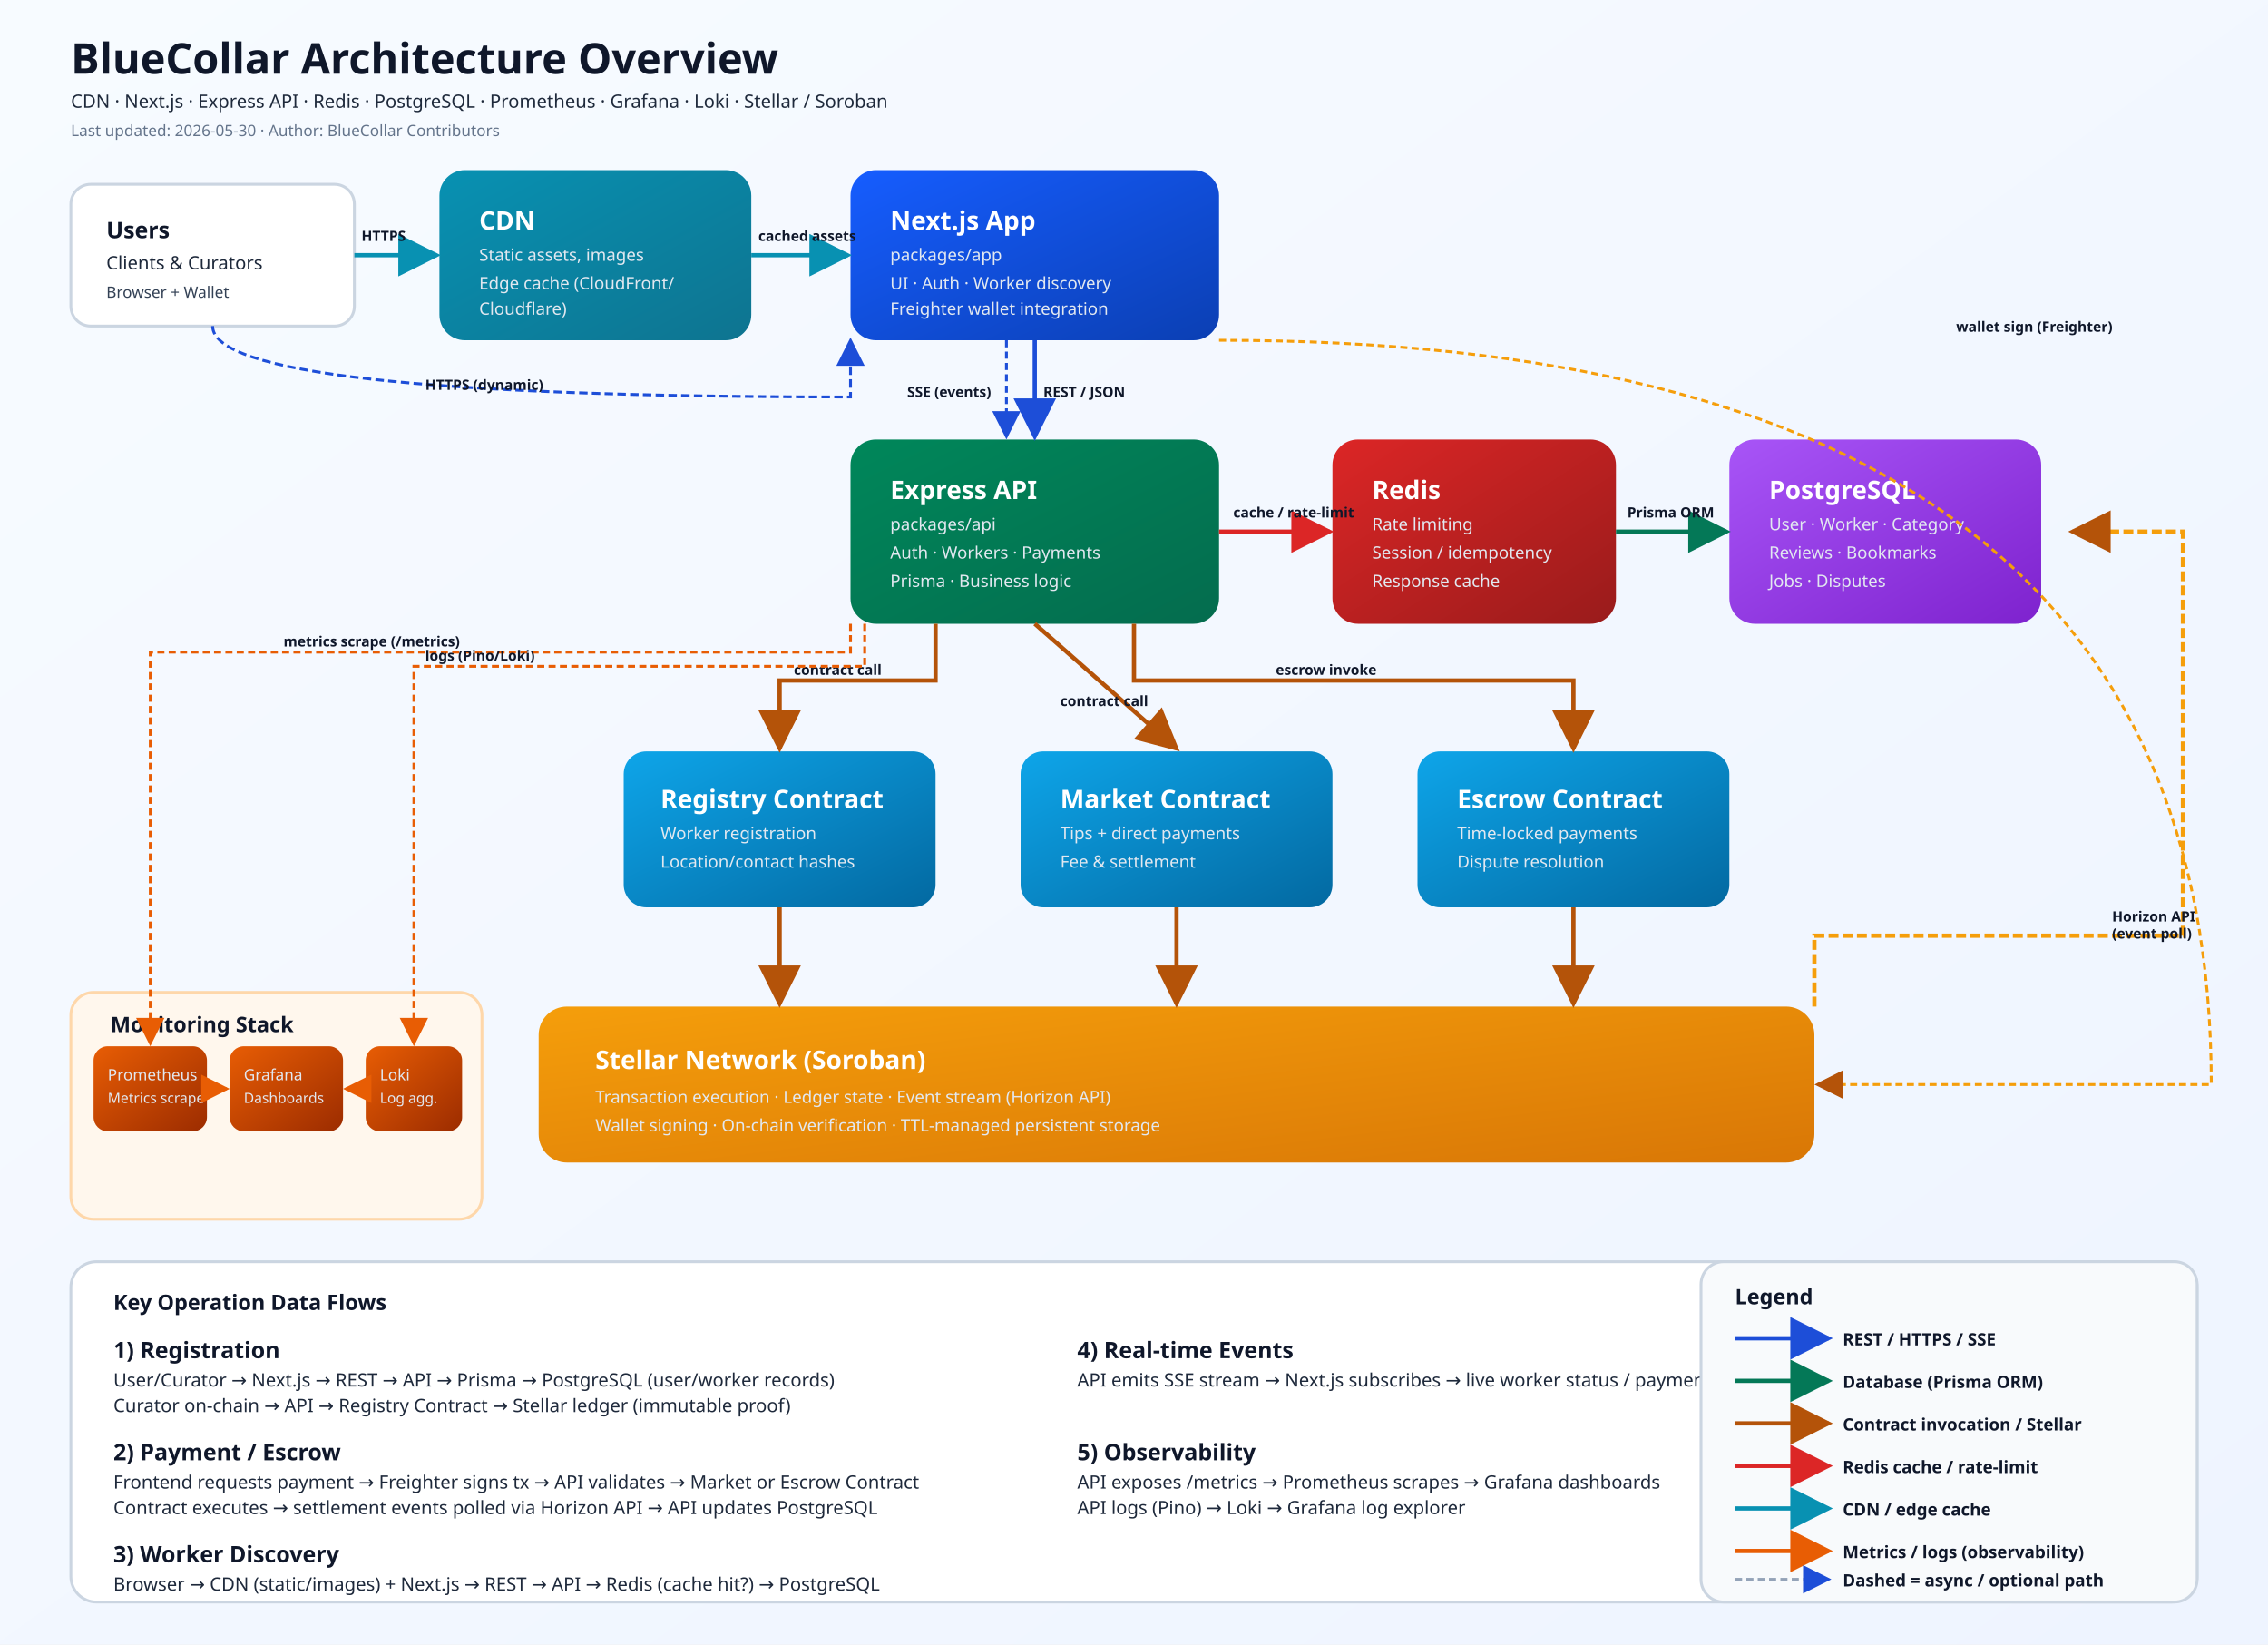
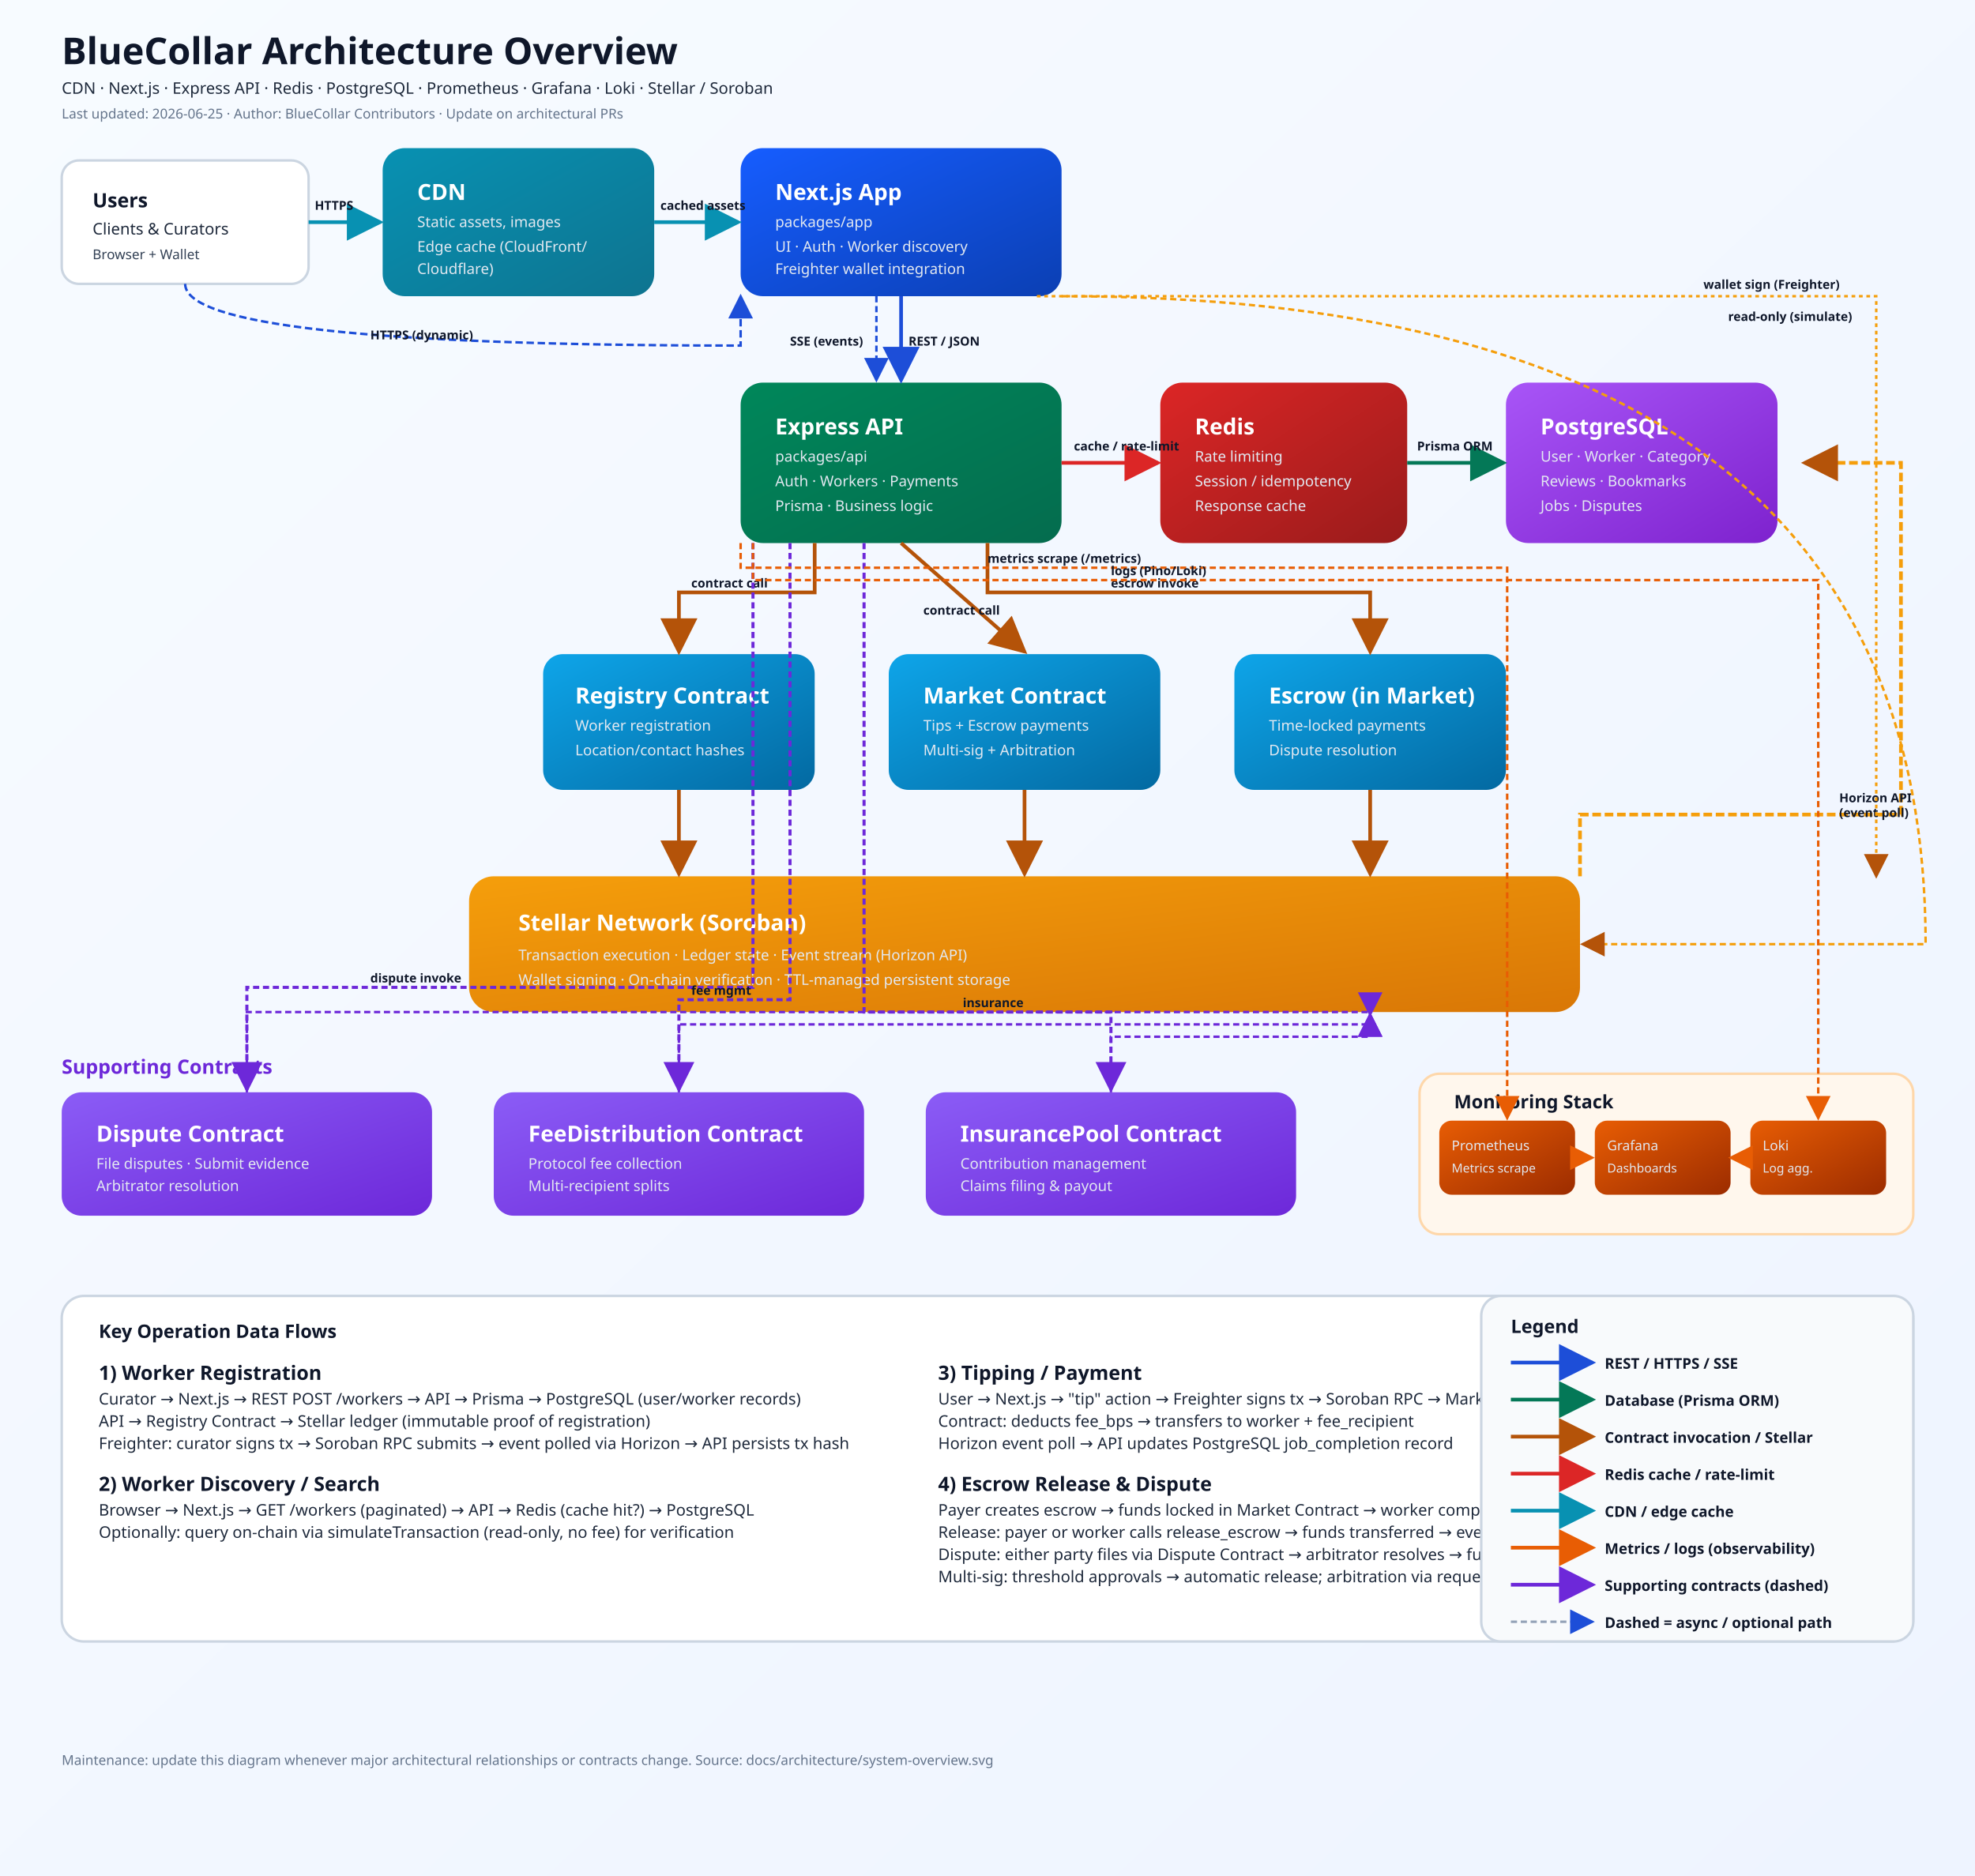
- <svg xmlns="http://www.w3.org/2000/svg" width="1600" height="1160" viewBox="0 0 1600 1160" role="img" aria-labelledby="title desc">
+ <svg xmlns="http://www.w3.org/2000/svg" width="1600" height="1520" viewBox="0 0 1600 1520" role="img" aria-labelledby="title desc">
  <defs>
    <linearGradient id="bg" x1="0" y1="0" x2="1" y2="1">
      <stop offset="0%" stop-color="#f7fbff" />
      <stop offset="100%" stop-color="#eef4ff" />
    </linearGradient>
    <linearGradient id="gFrontend" x1="0" y1="0" x2="1" y2="1">
      <stop offset="0%" stop-color="#165dff" />
      <stop offset="100%" stop-color="#0b3fb3" />
    </linearGradient>
    <linearGradient id="gApi" x1="0" y1="0" x2="1" y2="1">
      <stop offset="0%" stop-color="#00875a" />
      <stop offset="100%" stop-color="#046c4e" />
    </linearGradient>
    <linearGradient id="gDb" x1="0" y1="0" x2="1" y2="1">
      <stop offset="0%" stop-color="#a855f7" />
      <stop offset="100%" stop-color="#7e22ce" />
    </linearGradient>
    <linearGradient id="gStellar" x1="0" y1="0" x2="1" y2="1">
      <stop offset="0%" stop-color="#f59e0b" />
      <stop offset="100%" stop-color="#d97706" />
    </linearGradient>
    <linearGradient id="gContract" x1="0" y1="0" x2="1" y2="1">
      <stop offset="0%" stop-color="#0ea5e9" />
      <stop offset="100%" stop-color="#0369a1" />
    </linearGradient>
+     <linearGradient id="gContractSup" x1="0" y1="0" x2="1" y2="1">
+       <stop offset="0%" stop-color="#8b5cf6" />
+       <stop offset="100%" stop-color="#6d28d9" />
+     </linearGradient>
    <linearGradient id="gRedis" x1="0" y1="0" x2="1" y2="1">
      <stop offset="0%" stop-color="#dc2626" />
      <stop offset="100%" stop-color="#991b1b" />
    </linearGradient>
    <linearGradient id="gCdn" x1="0" y1="0" x2="1" y2="1">
      <stop offset="0%" stop-color="#0891b2" />
      <stop offset="100%" stop-color="#0e7490" />
    </linearGradient>
    <linearGradient id="gMonitor" x1="0" y1="0" x2="1" y2="1">
      <stop offset="0%" stop-color="#e85d04" />
      <stop offset="100%" stop-color="#9c2c00" />
    </linearGradient>
    <marker id="aBlue" markerWidth="10" markerHeight="10" refX="9" refY="5" orient="auto-start-reverse">
      <path d="M0,0 L10,5 L0,10 z" fill="#1d4ed8" />
    </marker>
    <marker id="aGreen" markerWidth="10" markerHeight="10" refX="9" refY="5" orient="auto-start-reverse">
      <path d="M0,0 L10,5 L0,10 z" fill="#047857" />
    </marker>
    <marker id="aAmber" markerWidth="10" markerHeight="10" refX="9" refY="5" orient="auto-start-reverse">
      <path d="M0,0 L10,5 L0,10 z" fill="#b45309" />
    </marker>
    <marker id="aRed" markerWidth="10" markerHeight="10" refX="9" refY="5" orient="auto-start-reverse">
      <path d="M0,0 L10,5 L0,10 z" fill="#dc2626" />
    </marker>
    <marker id="aCyan" markerWidth="10" markerHeight="10" refX="9" refY="5" orient="auto-start-reverse">
      <path d="M0,0 L10,5 L0,10 z" fill="#0891b2" />
    </marker>
    <marker id="aOrange" markerWidth="10" markerHeight="10" refX="9" refY="5" orient="auto-start-reverse">
      <path d="M0,0 L10,5 L0,10 z" fill="#e85d04" />
+     </marker>
+     <marker id="aPurple" markerWidth="10" markerHeight="10" refX="9" refY="5" orient="auto-start-reverse">
+       <path d="M0,0 L10,5 L0,10 z" fill="#6d28d9" />
    </marker>
    <style>
      .label   { font: 600 16px 'Segoe UI', Tahoma, sans-serif; fill: #0f172a; }
      .small   { font: 500 13px 'Segoe UI', Tahoma, sans-serif; fill: #1e293b; }
      .tiny    { font: 500 11px 'Segoe UI', Tahoma, sans-serif; fill: #334155; }
      .bTitle  { font: 700 18px 'Segoe UI', Tahoma, sans-serif; fill: #ffffff; }
      .bSub    { font: 500 12px 'Segoe UI', Tahoma, sans-serif; fill: #e2e8f0; }
      .fTitle  { font: 700 15px 'Segoe UI', Tahoma, sans-serif; fill: #0f172a; }
      .legend  { font: 600 12px 'Segoe UI', Tahoma, sans-serif; fill: #0f172a; }
      .meta    { font: 400 11px 'Segoe UI', Tahoma, sans-serif; fill: #64748b; }
      .arrowLbl{ font: 600 10px 'Segoe UI', Tahoma, sans-serif; fill: #0f172a; }
    </style>
  </defs>
-   <rect x="0" y="0" width="1600" height="1160" fill="url(#bg)" />
+   <rect x="0" y="0" width="1600" height="1520" fill="url(#bg)" />
  <text x="50" y="52" style="font: 800 30px 'Segoe UI', Tahoma, sans-serif; fill: #0f172a;">BlueCollar Architecture Overview</text>
  <text x="50" y="76" class="small">CDN · Next.js · Express API · Redis · PostgreSQL · Prometheus · Grafana · Loki · Stellar / Soroban</text>
-   <text x="50" y="96" class="meta">Last updated: 2026-05-30 · Author: BlueCollar Contributors</text>
+   <text x="50" y="96" class="meta">Last updated: 2026-06-25 · Author: BlueCollar Contributors · Update on architectural PRs</text>
  <rect x="50" y="130" width="200" height="100" rx="14" fill="#ffffff" stroke="#cbd5e1" stroke-width="2" />
  <text x="75" y="168" class="label">Users</text>
  <text x="75" y="190" class="small">Clients &amp; Curators</text>
  <text x="75" y="210" class="tiny">Browser + Wallet</text>
  <rect x="310" y="120" width="220" height="120" rx="18" fill="url(#gCdn)" />
  <text x="338" y="162" class="bTitle">CDN</text>
  <text x="338" y="184" class="bSub">Static assets, images</text>
  <text x="338" y="204" class="bSub">Edge cache (CloudFront/</text>
  <text x="338" y="222" class="bSub">Cloudflare)</text>
  <rect x="600" y="120" width="260" height="120" rx="18" fill="url(#gFrontend)" />
  <text x="628" y="162" class="bTitle">Next.js App</text>
  <text x="628" y="184" class="bSub">packages/app</text>
  <text x="628" y="204" class="bSub">UI · Auth · Worker discovery</text>
  <text x="628" y="222" class="bSub">Freighter wallet integration</text>
  <rect x="600" y="310" width="260" height="130" rx="18" fill="url(#gApi)" />
  <text x="628" y="352" class="bTitle">Express API</text>
  <text x="628" y="374" class="bSub">packages/api</text>
  <text x="628" y="394" class="bSub">Auth · Workers · Payments</text>
  <text x="628" y="414" class="bSub">Prisma · Business logic</text>
  <rect x="940" y="310" width="200" height="130" rx="18" fill="url(#gRedis)" />
  <text x="968" y="352" class="bTitle">Redis</text>
  <text x="968" y="374" class="bSub">Rate limiting</text>
  <text x="968" y="394" class="bSub">Session / idempotency</text>
  <text x="968" y="414" class="bSub">Response cache</text>
  <rect x="1220" y="310" width="220" height="130" rx="18" fill="url(#gDb)" />
  <text x="1248" y="352" class="bTitle">PostgreSQL</text>
  <text x="1248" y="374" class="bSub">User · Worker · Category</text>
  <text x="1248" y="394" class="bSub">Reviews · Bookmarks</text>
  <text x="1248" y="414" class="bSub">Jobs · Disputes</text>
  <rect x="440" y="530" width="220" height="110" rx="16" fill="url(#gContract)" />
  <text x="466" y="570" class="bTitle">Registry Contract</text>
  <text x="466" y="592" class="bSub">Worker registration</text>
  <text x="466" y="612" class="bSub">Location/contact hashes</text>
  <rect x="720" y="530" width="220" height="110" rx="16" fill="url(#gContract)" />
  <text x="748" y="570" class="bTitle">Market Contract</text>
-   <text x="748" y="592" class="bSub">Tips + direct payments</text>
-   <text x="748" y="612" class="bSub">Fee &amp; settlement</text>
+   <text x="748" y="592" class="bSub">Tips + Escrow payments</text>
+   <text x="748" y="612" class="bSub">Multi-sig + Arbitration</text>
  <rect x="1000" y="530" width="220" height="110" rx="16" fill="url(#gContract)" />
-   <text x="1028" y="570" class="bTitle">Escrow Contract</text>
+   <text x="1028" y="570" class="bTitle">Escrow (in Market)</text>
  <text x="1028" y="592" class="bSub">Time-locked payments</text>
  <text x="1028" y="612" class="bSub">Dispute resolution</text>
  <rect x="380" y="710" width="900" height="110" rx="20" fill="url(#gStellar)" />
  <text x="420" y="754" class="bTitle">Stellar Network (Soroban)</text>
  <text x="420" y="778" class="bSub">Transaction execution · Ledger state · Event stream (Horizon API)</text>
  <text x="420" y="798" class="bSub">Wallet signing · On-chain verification · TTL-managed persistent storage</text>
-   <rect x="50" y="700" width="290" height="160" rx="16" fill="#fff7ed" stroke="#fed7aa" stroke-width="2" />
-   <text x="78" y="728" class="fTitle">Monitoring Stack</text>
-   <rect x="66" y="738" width="80" height="60" rx="10" fill="url(#gMonitor)" />
-   <text x="76" y="762" class="bSub" style="font-size:11px;">Prometheus</text>
-   <text x="76" y="778" class="bSub" style="font-size:10px;">Metrics scrape</text>
-   <rect x="162" y="738" width="80" height="60" rx="10" fill="url(#gMonitor)" />
-   <text x="172" y="762" class="bSub" style="font-size:11px;">Grafana</text>
-   <text x="172" y="778" class="bSub" style="font-size:10px;">Dashboards</text>
-   <rect x="258" y="738" width="68" height="60" rx="10" fill="url(#gMonitor)" />
-   <text x="268" y="762" class="bSub" style="font-size:11px;">Loki</text>
-   <text x="268" y="778" class="bSub" style="font-size:10px;">Log agg.</text>
+   <text x="50" y="870" class="label" style="fill: #6d28d9;">Supporting Contracts</text>
+   <rect x="50" y="885" width="300" height="100" rx="16" fill="url(#gContractSup)" />
+   <text x="78" y="925" class="bTitle">Dispute Contract</text>
+   <text x="78" y="947" class="bSub">File disputes · Submit evidence</text>
+   <text x="78" y="965" class="bSub">Arbitrator resolution</text>
+   <rect x="400" y="885" width="300" height="100" rx="16" fill="url(#gContractSup)" />
+   <text x="428" y="925" class="bTitle">FeeDistribution Contract</text>
+   <text x="428" y="947" class="bSub">Protocol fee collection</text>
+   <text x="428" y="965" class="bSub">Multi-recipient splits</text>
+   <rect x="750" y="885" width="300" height="100" rx="16" fill="url(#gContractSup)" />
+   <text x="778" y="925" class="bTitle">InsurancePool Contract</text>
+   <text x="778" y="947" class="bSub">Contribution management</text>
+   <text x="778" y="965" class="bSub">Claims filing &amp; payout</text>
+   <rect x="1150" y="870" width="400" height="130" rx="16" fill="#fff7ed" stroke="#fed7aa" stroke-width="2" />
+   <text x="1178" y="898" class="fTitle">Monitoring Stack</text>
+   <rect x="1166" y="908" width="110" height="60" rx="10" fill="url(#gMonitor)" />
+   <text x="1176" y="932" class="bSub" style="font-size:11px;">Prometheus</text>
+   <text x="1176" y="950" class="bSub" style="font-size:10px;">Metrics scrape</text>
+   <rect x="1292" y="908" width="110" height="60" rx="10" fill="url(#gMonitor)" />
+   <text x="1302" y="932" class="bSub" style="font-size:11px;">Grafana</text>
+   <text x="1302" y="950" class="bSub" style="font-size:10px;">Dashboards</text>
+   <rect x="1418" y="908" width="110" height="60" rx="10" fill="url(#gMonitor)" />
+   <text x="1428" y="932" class="bSub" style="font-size:11px;">Loki</text>
+   <text x="1428" y="950" class="bSub" style="font-size:10px;">Log agg.</text>
  <line x1="250" y1="180" x2="308" y2="180" stroke="#0891b2" stroke-width="3" marker-end="url(#aCyan)" />
  <text x="255" y="170" class="arrowLbl">HTTPS</text>
  <line x1="530" y1="180" x2="598" y2="180" stroke="#0891b2" stroke-width="3" marker-end="url(#aCyan)" />
  <text x="535" y="170" class="arrowLbl">cached assets</text>
  <path d="M150,230 Q150,280 600,280 L600,240" stroke="#1d4ed8" stroke-width="2" stroke-dasharray="6,3" fill="none" marker-end="url(#aBlue)" />
  <text x="300" y="275" class="arrowLbl">HTTPS (dynamic)</text>
  <line x1="730" y1="240" x2="730" y2="308" stroke="#1d4ed8" stroke-width="3" marker-end="url(#aBlue)" />
  <text x="736" y="280" class="arrowLbl">REST / JSON</text>
  <line x1="710" y1="240" x2="710" y2="308" stroke="#1d4ed8" stroke-width="2" stroke-dasharray="5,3" fill="none" marker-end="url(#aBlue)" />
  <text x="640" y="280" class="arrowLbl">SSE (events)</text>
  <line x1="860" y1="375" x2="938" y2="375" stroke="#dc2626" stroke-width="3" marker-end="url(#aRed)" />
  <text x="870" y="365" class="arrowLbl">cache / rate-limit</text>
  <line x1="1140" y1="375" x2="1218" y2="375" stroke="#047857" stroke-width="3" marker-end="url(#aGreen)" />
  <text x="1148" y="365" class="arrowLbl">Prisma ORM</text>
  <path d="M660,440 L660,480 L550,480 L550,528" stroke="#b45309" stroke-width="3" fill="none" marker-end="url(#aAmber)" />
  <text x="560" y="476" class="arrowLbl">contract call</text>
  <line x1="730" y1="440" x2="830" y2="528" stroke="#b45309" stroke-width="3" fill="none" marker-end="url(#aAmber)" />
  <text x="748" y="498" class="arrowLbl">contract call</text>
  <path d="M800,440 L800,480 L1110,480 L1110,528" stroke="#b45309" stroke-width="3" fill="none" marker-end="url(#aAmber)" />
  <text x="900" y="476" class="arrowLbl">escrow invoke</text>
+   <path d="M610,440 L610,800 L200,800 L200,883" stroke="#6d28d9" stroke-width="2.5" stroke-dasharray="5,3" fill="none" marker-end="url(#aPurple)" />
+   <text x="300" y="796" class="arrowLbl">dispute invoke</text>
+   <path d="M640,440 L640,810 L550,810 L550,883" stroke="#6d28d9" stroke-width="2.5" stroke-dasharray="5,3" fill="none" marker-end="url(#aPurple)" />
+   <text x="560" y="806" class="arrowLbl">fee mgmt</text>
+   <path d="M700,440 L700,820 L900,820 L900,883" stroke="#6d28d9" stroke-width="2.5" stroke-dasharray="5,3" fill="none" marker-end="url(#aPurple)" />
+   <text x="780" y="816" class="arrowLbl">insurance</text>
  <line x1="550" y1="640" x2="550" y2="708" stroke="#b45309" stroke-width="3" marker-end="url(#aAmber)" />
  <line x1="830" y1="640" x2="830" y2="708" stroke="#b45309" stroke-width="3" marker-end="url(#aAmber)" />
  <line x1="1110" y1="640" x2="1110" y2="708" stroke="#b45309" stroke-width="3" marker-end="url(#aAmber)" />
  <path d="M1280,710 L1280,660 L1540,660 L1540,375 L1462,375" stroke="#f59e0b" stroke-width="3" stroke-dasharray="7,3" fill="none" marker-end="url(#aAmber)" />
  <text x="1490" y="650" class="arrowLbl">Horizon API</text>
  <text x="1490" y="662" class="arrowLbl">(event poll)</text>
+   <path d="M200,885 L200,820 L1110,820 L1110,822" stroke="#6d28d9" stroke-width="2" stroke-dasharray="5,3" fill="none" marker-end="url(#aPurple)" />
+   <path d="M550,885 L550,830 L1110,830 L1110,822" stroke="#6d28d9" stroke-width="2" stroke-dasharray="5,3" fill="none" marker-end="url(#aPurple)" />
+   <path d="M900,885 L900,840 L1110,840 L1110,822" stroke="#6d28d9" stroke-width="2" stroke-dasharray="5,3" fill="none" marker-end="url(#aPurple)" />
  <path d="M860,240 Q1560,240 1560,765 L1282,765" stroke="#f59e0b" stroke-width="2" stroke-dasharray="5,3" fill="none" marker-end="url(#aAmber)" />
  <text x="1380" y="234" class="arrowLbl">wallet sign (Freighter)</text>
-   <path d="M600,440 L600,460 L106,460 L106,736" stroke="#e85d04" stroke-width="2" stroke-dasharray="5,3" fill="none" marker-end="url(#aOrange)" />
-   <text x="200" y="456" class="arrowLbl">metrics scrape (/metrics)</text>
-   <path d="M610,440 L610,470 L292,470 L292,736" stroke="#e85d04" stroke-width="2" stroke-dasharray="5,3" fill="none" marker-end="url(#aOrange)" />
-   <text x="300" y="466" class="arrowLbl">logs (Pino/Loki)</text>
-   <line x1="146" y1="768" x2="160" y2="768" stroke="#e85d04" stroke-width="2" marker-end="url(#aOrange)" />
-   <line x1="258" y1="768" x2="244" y2="768" stroke="#e85d04" stroke-width="2" marker-end="url(#aOrange)" />
-   <rect x="50" y="890" width="1500" height="240" rx="18" fill="#ffffff" stroke="#cbd5e1" stroke-width="2" />
-   <text x="80" y="924" class="fTitle">Key Operation Data Flows</text>
-   <text x="80" y="958" class="label">1) Registration</text>
-   <text x="80" y="978" class="small">User/Curator → Next.js → REST → API → Prisma → PostgreSQL (user/worker records)</text>
-   <text x="80" y="996" class="small">Curator on-chain → API → Registry Contract → Stellar ledger (immutable proof)</text>
-   <text x="80" y="1030" class="label">2) Payment / Escrow</text>
-   <text x="80" y="1050" class="small">Frontend requests payment → Freighter signs tx → API validates → Market or Escrow Contract</text>
-   <text x="80" y="1068" class="small">Contract executes → settlement events polled via Horizon API → API updates PostgreSQL</text>
-   <text x="80" y="1102" class="label">3) Worker Discovery</text>
-   <text x="80" y="1122" class="small">Browser → CDN (static/images) + Next.js → REST → API → Redis (cache hit?) → PostgreSQL</text>
-   <text x="760" y="958" class="label">4) Real-time Events</text>
-   <text x="760" y="978" class="small">API emits SSE stream → Next.js subscribes → live worker status / payment updates</text>
-   <text x="760" y="1030" class="label">5) Observability</text>
-   <text x="760" y="1050" class="small">API exposes /metrics → Prometheus scrapes → Grafana dashboards</text>
-   <text x="760" y="1068" class="small">API logs (Pino) → Loki → Grafana log explorer</text>
-   <rect x="1200" y="890" width="350" height="240" rx="16" fill="#f8fafc" stroke="#cbd5e1" stroke-width="2" />
-   <text x="1224" y="920" class="fTitle">Legend</text>
-   <line x1="1224" y1="944" x2="1290" y2="944" stroke="#1d4ed8" stroke-width="3" marker-end="url(#aBlue)" />
-   <text x="1300" y="949" class="legend">REST / HTTPS / SSE</text>
-   <line x1="1224" y1="974" x2="1290" y2="974" stroke="#047857" stroke-width="3" marker-end="url(#aGreen)" />
-   <text x="1300" y="979" class="legend">Database (Prisma ORM)</text>
-   <line x1="1224" y1="1004" x2="1290" y2="1004" stroke="#b45309" stroke-width="3" marker-end="url(#aAmber)" />
-   <text x="1300" y="1009" class="legend">Contract invocation / Stellar</text>
-   <line x1="1224" y1="1034" x2="1290" y2="1034" stroke="#dc2626" stroke-width="3" marker-end="url(#aRed)" />
-   <text x="1300" y="1039" class="legend">Redis cache / rate-limit</text>
-   <line x1="1224" y1="1064" x2="1290" y2="1064" stroke="#0891b2" stroke-width="3" marker-end="url(#aCyan)" />
-   <text x="1300" y="1069" class="legend">CDN / edge cache</text>
-   <line x1="1224" y1="1094" x2="1290" y2="1094" stroke="#e85d04" stroke-width="3" marker-end="url(#aOrange)" />
-   <text x="1300" y="1099" class="legend">Metrics / logs (observability)</text>
-   <line x1="1224" y1="1114" x2="1290" y2="1114" stroke="#94a3b8" stroke-width="2" stroke-dasharray="5,3" marker-end="url(#aBlue)" />
-   <text x="1300" y="1119" class="legend">Dashed = async / optional path</text>
+   <path d="M840,240 L1520,240 L1520,710 L1520,710" stroke="#f59e0b" stroke-width="2" stroke-dasharray="3,3" fill="none" marker-end="url(#aAmber)" />
+   <text x="1400" y="260" class="arrowLbl">read-only (simulate)</text>
+   <path d="M600,440 L600,460 L1221,460 L1221,906" stroke="#e85d04" stroke-width="2" stroke-dasharray="5,3" fill="none" marker-end="url(#aOrange)" />
+   <text x="800" y="456" class="arrowLbl">metrics scrape (/metrics)</text>
+   <path d="M610,440 L610,470 L1473,470 L1473,906" stroke="#e85d04" stroke-width="2" stroke-dasharray="5,3" fill="none" marker-end="url(#aOrange)" />
+   <text x="900" y="466" class="arrowLbl">logs (Pino/Loki)</text>
+   <line x1="1276" y1="938" x2="1290" y2="938" stroke="#e85d04" stroke-width="2" marker-end="url(#aOrange)" />
+   <line x1="1418" y1="938" x2="1402" y2="938" stroke="#e85d04" stroke-width="2" marker-end="url(#aOrange)" />
+   <rect x="50" y="1050" width="1500" height="280" rx="18" fill="#ffffff" stroke="#cbd5e1" stroke-width="2" />
+   <text x="80" y="1084" class="fTitle">Key Operation Data Flows</text>
+   <text x="80" y="1118" class="label">1) Worker Registration</text>
+   <text x="80" y="1138" class="small">Curator → Next.js → REST POST /workers → API → Prisma → PostgreSQL (user/worker records)</text>
+   <text x="80" y="1156" class="small">API → Registry Contract → Stellar ledger (immutable proof of registration)</text>
+   <text x="80" y="1174" class="small">Freighter: curator signs tx → Soroban RPC submits → event polled via Horizon → API persists tx hash</text>
+   <text x="80" y="1208" class="label">2) Worker Discovery / Search</text>
+   <text x="80" y="1228" class="small">Browser → Next.js → GET /workers (paginated) → API → Redis (cache hit?) → PostgreSQL</text>
+   <text x="80" y="1246" class="small">Optionally: query on-chain via simulateTransaction (read-only, no fee) for verification</text>
+   <text x="760" y="1118" class="label">3) Tipping / Payment</text>
+   <text x="760" y="1138" class="small">User → Next.js → "tip" action → Freighter signs tx → Soroban RPC → Market Contract</text>
+   <text x="760" y="1156" class="small">Contract: deducts fee_bps → transfers to worker + fee_recipient</text>
+   <text x="760" y="1174" class="small">Horizon event poll → API updates PostgreSQL job_completion record</text>
+   <text x="760" y="1208" class="label">4) Escrow Release &amp; Dispute</text>
+   <text x="760" y="1228" class="small">Payer creates escrow → funds locked in Market Contract → worker completes work</text>
+   <text x="760" y="1246" class="small">Release: payer or worker calls release_escrow → funds transferred → event emitted</text>
+   <text x="760" y="1264" class="small">Dispute: either party files via Dispute Contract → arbitrator resolves → funds released/refunded</text>
+   <text x="760" y="1282" class="small">Multi-sig: threshold approvals → automatic release; arbitration via request_multisig_arbitration</text>
+   <rect x="1200" y="1050" width="350" height="280" rx="16" fill="#f8fafc" stroke="#cbd5e1" stroke-width="2" />
+   <text x="1224" y="1080" class="fTitle">Legend</text>
+   <line x1="1224" y1="1104" x2="1290" y2="1104" stroke="#1d4ed8" stroke-width="3" marker-end="url(#aBlue)" />
+   <text x="1300" y="1109" class="legend">REST / HTTPS / SSE</text>
+   <line x1="1224" y1="1134" x2="1290" y2="1134" stroke="#047857" stroke-width="3" marker-end="url(#aGreen)" />
+   <text x="1300" y="1139" class="legend">Database (Prisma ORM)</text>
+   <line x1="1224" y1="1164" x2="1290" y2="1164" stroke="#b45309" stroke-width="3" marker-end="url(#aAmber)" />
+   <text x="1300" y="1169" class="legend">Contract invocation / Stellar</text>
+   <line x1="1224" y1="1194" x2="1290" y2="1194" stroke="#dc2626" stroke-width="3" marker-end="url(#aRed)" />
+   <text x="1300" y="1199" class="legend">Redis cache / rate-limit</text>
+   <line x1="1224" y1="1224" x2="1290" y2="1224" stroke="#0891b2" stroke-width="3" marker-end="url(#aCyan)" />
+   <text x="1300" y="1229" class="legend">CDN / edge cache</text>
+   <line x1="1224" y1="1254" x2="1290" y2="1254" stroke="#e85d04" stroke-width="3" marker-end="url(#aOrange)" />
+   <text x="1300" y="1259" class="legend">Metrics / logs (observability)</text>
+   <line x1="1224" y1="1284" x2="1290" y2="1284" stroke="#6d28d9" stroke-width="3" marker-end="url(#aPurple)" />
+   <text x="1300" y="1289" class="legend">Supporting contracts (dashed)</text>
+   <line x1="1224" y1="1314" x2="1290" y2="1314" stroke="#94a3b8" stroke-width="2" stroke-dasharray="5,3" marker-end="url(#aBlue)" />
+   <text x="1300" y="1319" class="legend">Dashed = async / optional path</text>
+   <text x="50" y="1430" class="meta">Maintenance: update this diagram whenever major architectural relationships or contracts change. Source: docs/architecture/system-overview.svg</text>
</svg>
